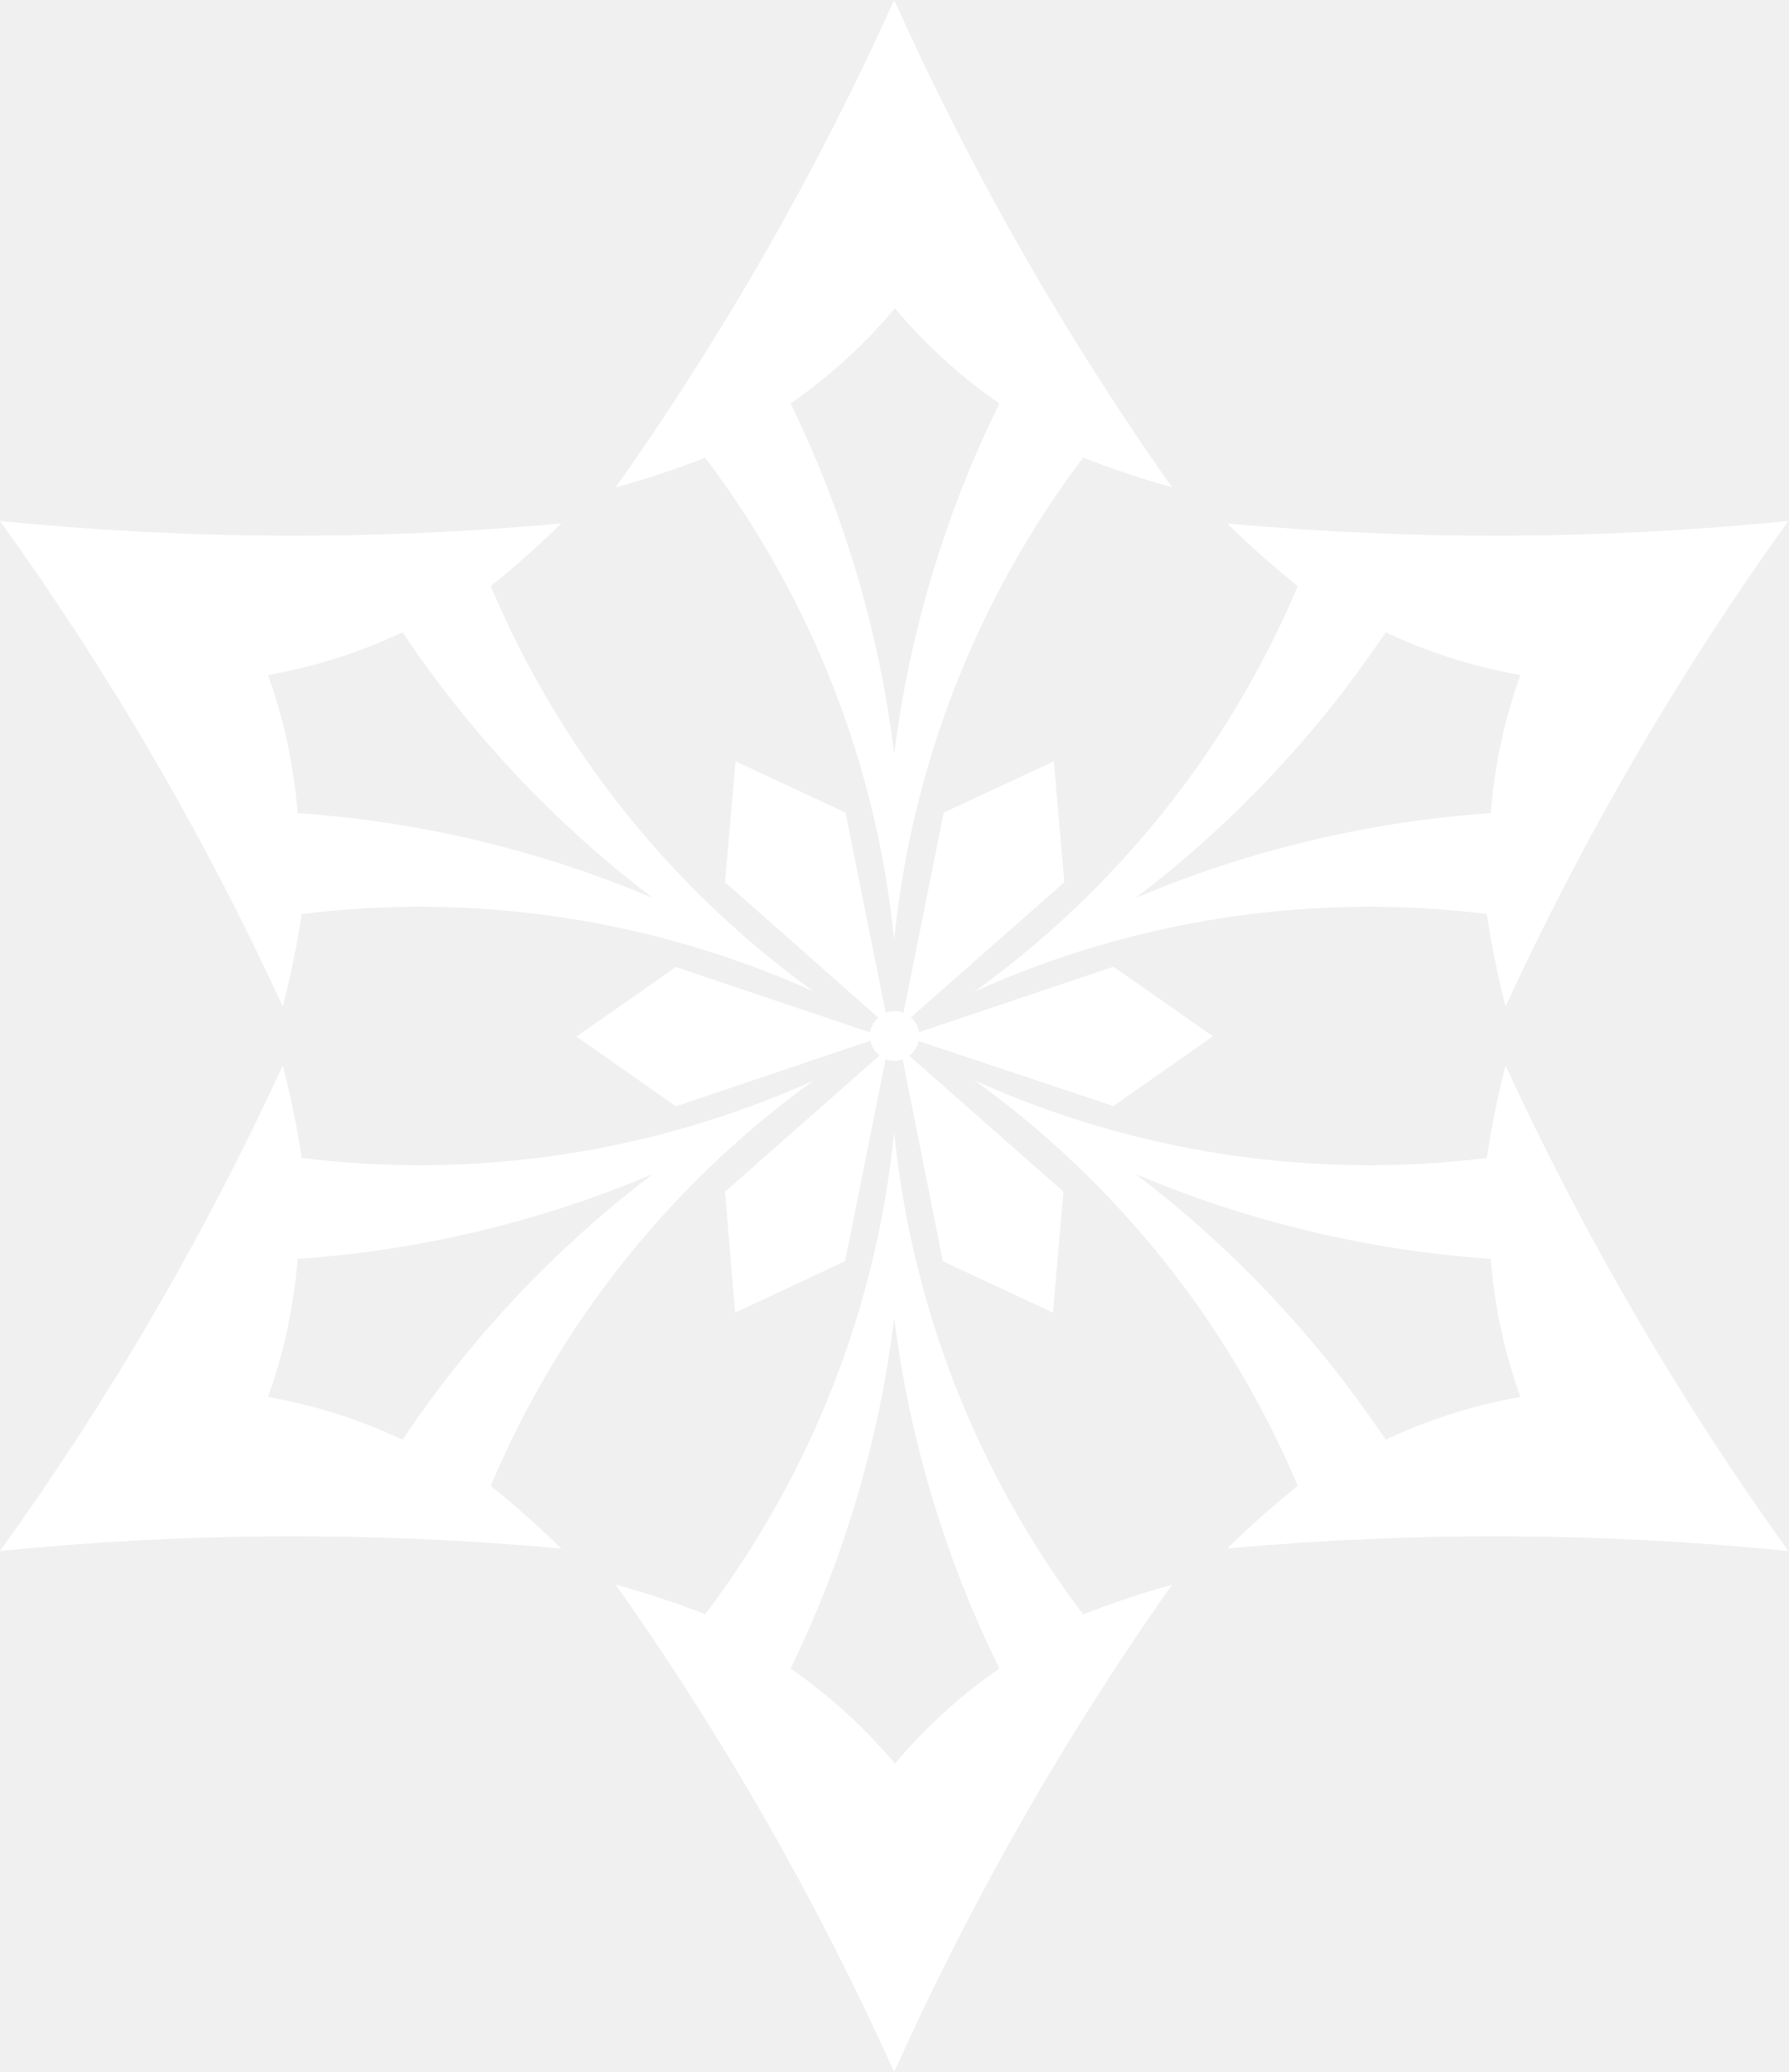
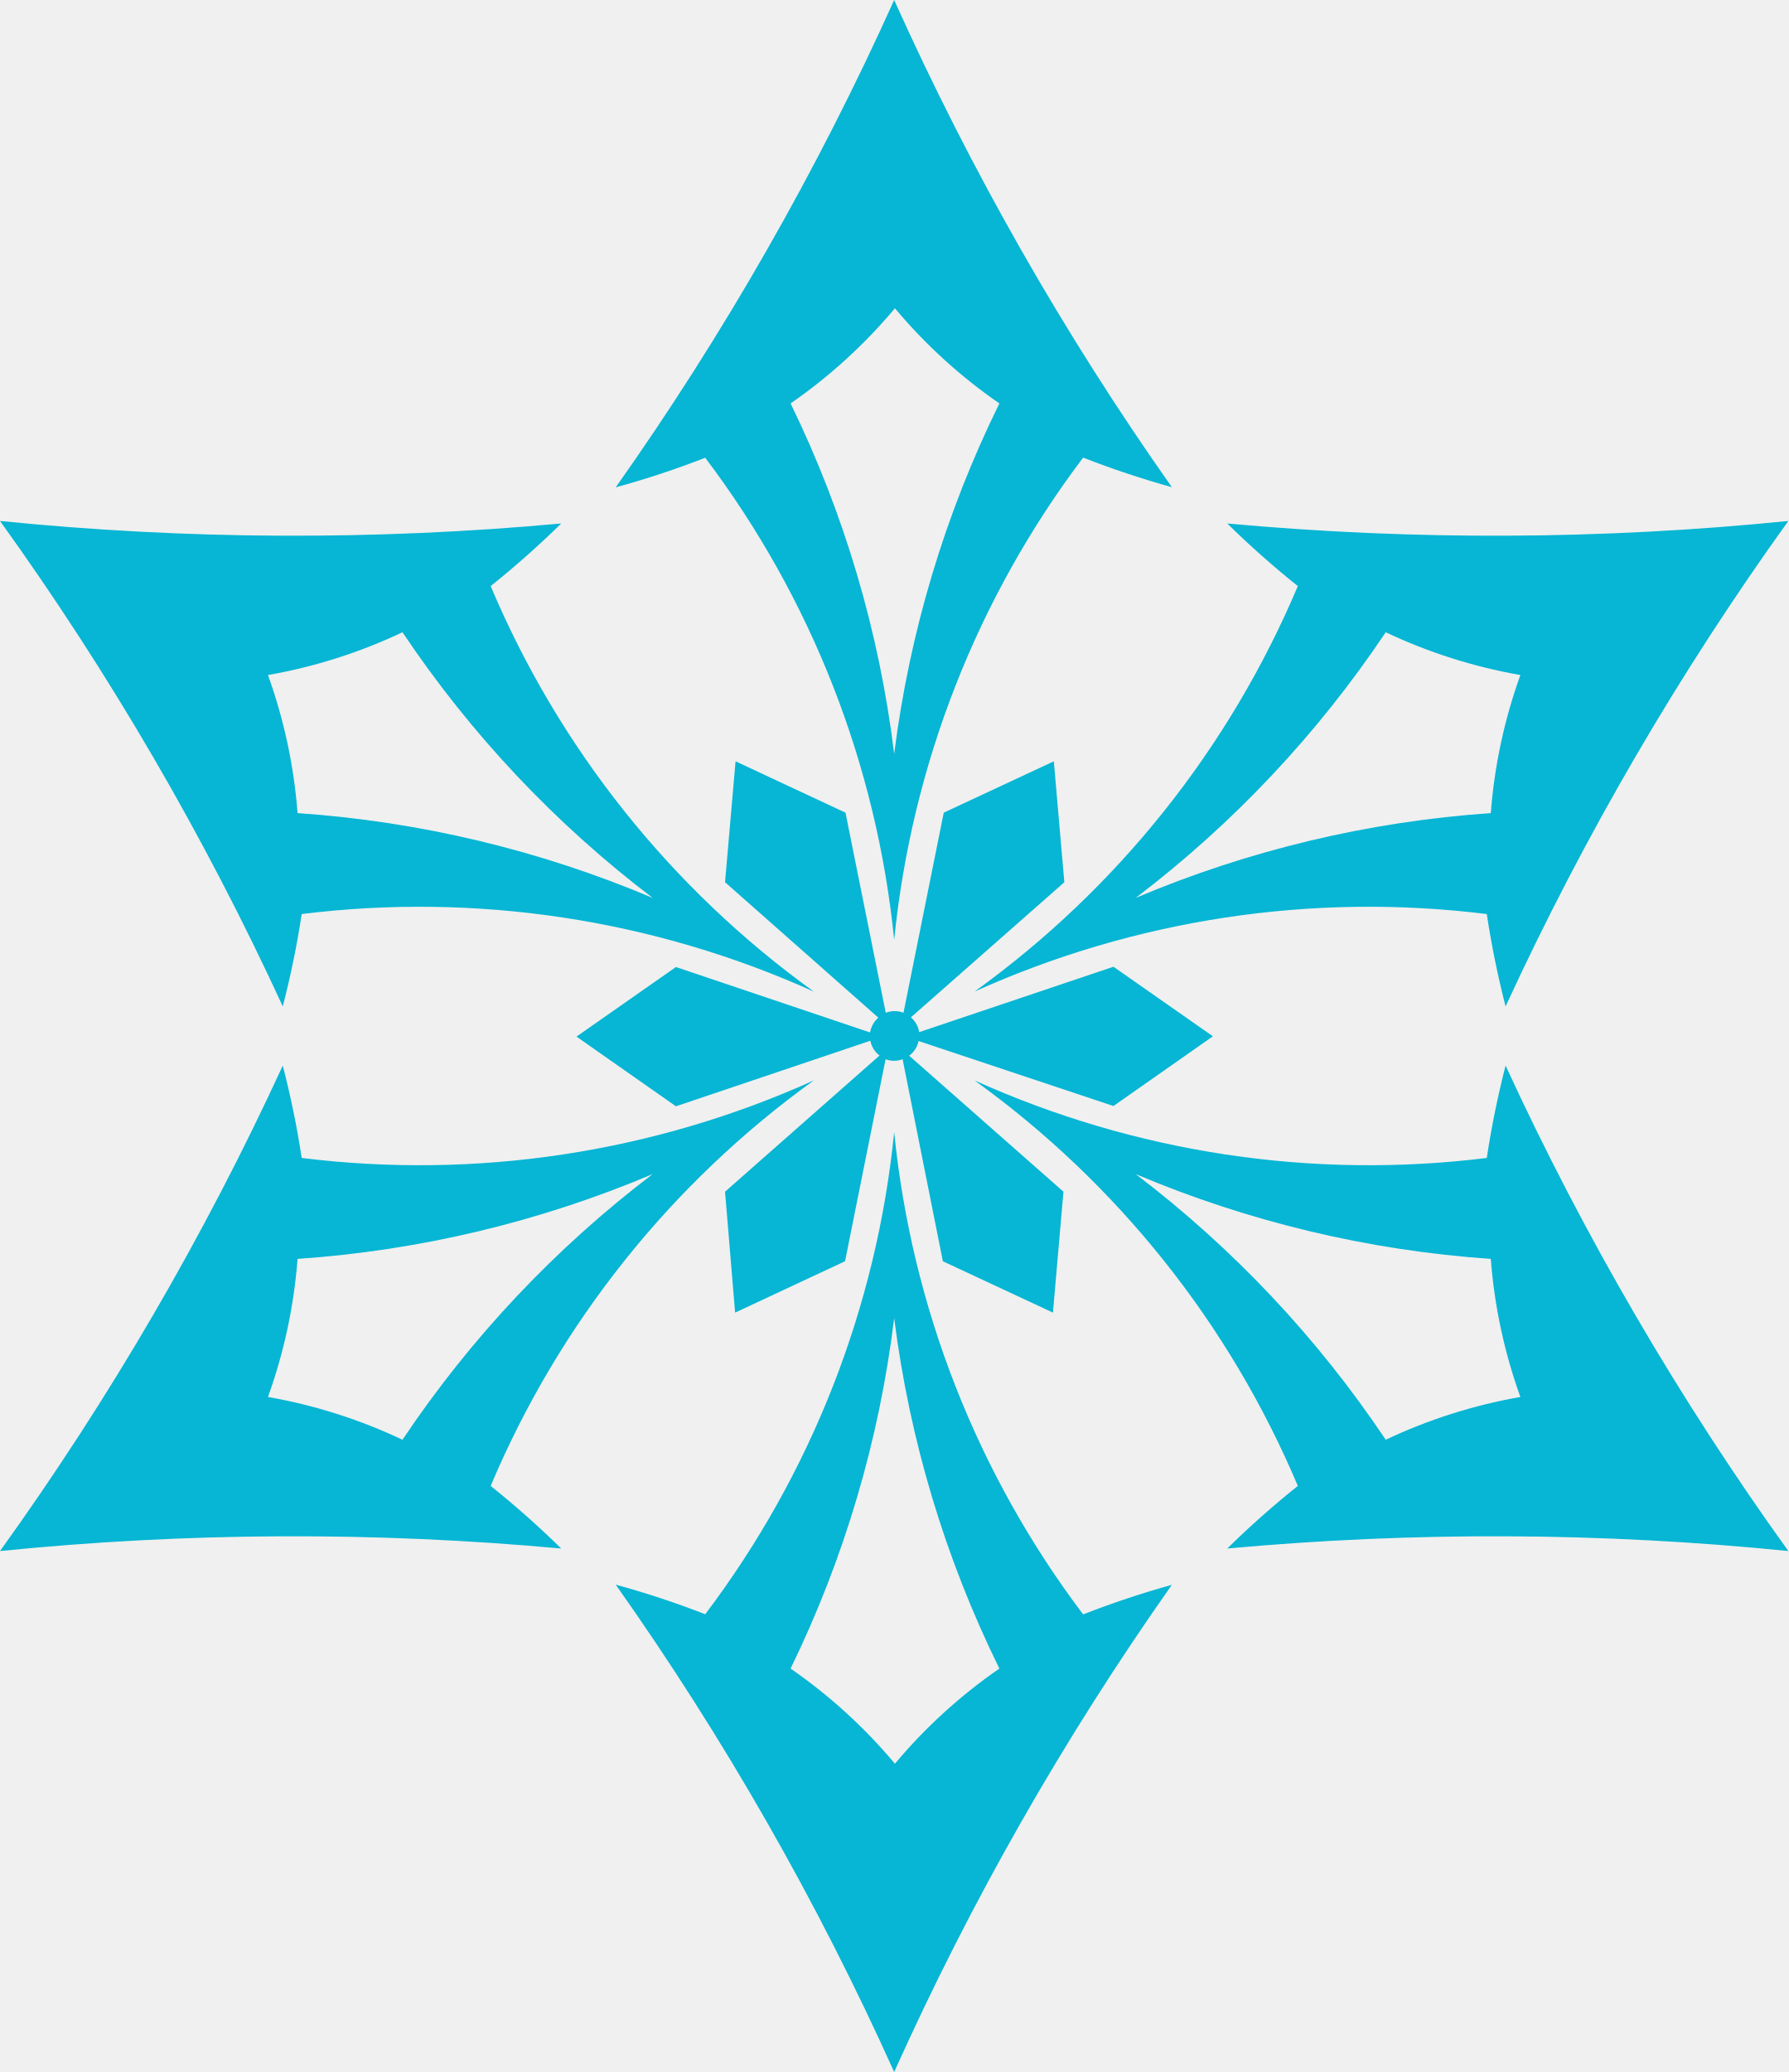
<svg xmlns="http://www.w3.org/2000/svg" viewBox="0 0 12.086 14">
  <g id="fe2860c6-76aa-4069-a7e6-78813d1777f4" data-name="Layer 2">
    <g id="ac30c436-2641-45d2-aadc-21bb0491d156" data-name="Elements">
      <g id="b703f8e9-2afc-433f-b236-e583d0ba03bb" data-name="Cryo">
-         <path d="M0,3.52A19.776,19.776,0,0,1,1.911,6.8a6.152,6.152,0,0,0,.128-.624A6.476,6.476,0,0,1,5.5,6.7,6.479,6.479,0,0,1,3.316,3.96a6.308,6.308,0,0,0,.477-.423A19.8,19.8,0,0,1,0,3.52ZM4.411,6.067a7.469,7.469,0,0,0-2.4-.573,3.548,3.548,0,0,0-.2-.933h0a3.559,3.559,0,0,0,.909-.289A7.478,7.478,0,0,0,4.411,6.067ZM0,10.48A19.776,19.776,0,0,0,1.911,7.2a6.152,6.152,0,0,1,.128.624A6.476,6.476,0,0,0,5.5,7.3,6.479,6.479,0,0,0,3.316,10.04a6.308,6.308,0,0,1,.477.423A19.8,19.8,0,0,0,0,10.48ZM4.411,7.933a7.469,7.469,0,0,1-2.4.573,3.548,3.548,0,0,1-.2.933h0a3.559,3.559,0,0,1,.909.289A7.478,7.478,0,0,1,4.411,7.933ZM6.043,14a19.768,19.768,0,0,0-1.882-3.293,6.161,6.161,0,0,1,.605.2A6.467,6.467,0,0,0,6.043,7.649,6.478,6.478,0,0,0,7.32,10.908a6.251,6.251,0,0,1,.6-.2A19.768,19.768,0,0,0,6.043,14Zm0-5.094a7.461,7.461,0,0,1-.7,2.368,3.577,3.577,0,0,1,.705.643h0a3.561,3.561,0,0,1,.706-.643A7.48,7.48,0,0,1,6.043,8.906Zm6.043,1.574A19.85,19.85,0,0,1,10.175,7.2a6.215,6.215,0,0,0-.127.624A6.479,6.479,0,0,1,6.586,7.3,6.486,6.486,0,0,1,8.771,10.04a6.112,6.112,0,0,0-.477.423A19.783,19.783,0,0,1,12.086,10.48ZM7.675,7.933a7.473,7.473,0,0,0,2.4.573,3.548,3.548,0,0,0,.2.933h0a3.562,3.562,0,0,0-.91.289A7.478,7.478,0,0,0,7.675,7.933ZM12.086,3.52A19.85,19.85,0,0,0,10.175,6.8a6.215,6.215,0,0,1-.127-.624A6.479,6.479,0,0,0,6.586,6.7,6.486,6.486,0,0,0,8.771,3.96a6.112,6.112,0,0,1-.477-.423A19.783,19.783,0,0,0,12.086,3.52ZM7.675,6.067a7.473,7.473,0,0,1,2.4-.573,3.548,3.548,0,0,1,.2-.933h0a3.562,3.562,0,0,1-.91-.289A7.478,7.478,0,0,1,7.675,6.067ZM6.043,0A19.768,19.768,0,0,1,4.161,3.293a6.161,6.161,0,0,0,.605-.2A6.467,6.467,0,0,1,6.043,6.351,6.478,6.478,0,0,1,7.32,3.092a6.251,6.251,0,0,0,.6.2A19.768,19.768,0,0,1,6.043,0Zm0,5.094a7.461,7.461,0,0,0-.7-2.368,3.577,3.577,0,0,0,.705-.643h0a3.561,3.561,0,0,0,.706.643A7.48,7.48,0,0,0,6.043,5.094Zm.1,2.038,1.044.92-.071.817-.744-.347L6.1,7.157a.163.163,0,0,1-.115,0L5.711,8.522l-.743.347L4.9,8.052l1.044-.92a.165.165,0,0,1-.062-.1l-1.314.443-.672-.471.672-.47,1.312.442a.17.17,0,0,1,.056-.1L4.9,5.961l.071-.817.743.347.272,1.352a.166.166,0,0,1,.12,0l.272-1.352.744-.347.071.817-1.037.913a.165.165,0,0,1,.056.1l1.313-.442.672.47-.672.471L6.208,7.034A.165.165,0,0,1,6.146,7.132Z" fill="#fff" />
+         <path d="M0,3.52A19.776,19.776,0,0,1,1.911,6.8a6.152,6.152,0,0,0,.128-.624A6.476,6.476,0,0,1,5.5,6.7,6.479,6.479,0,0,1,3.316,3.96a6.308,6.308,0,0,0,.477-.423A19.8,19.8,0,0,1,0,3.52ZM4.411,6.067a7.469,7.469,0,0,0-2.4-.573,3.548,3.548,0,0,0-.2-.933h0a3.559,3.559,0,0,0,.909-.289A7.478,7.478,0,0,0,4.411,6.067ZM0,10.48A19.776,19.776,0,0,0,1.911,7.2a6.152,6.152,0,0,1,.128.624A6.476,6.476,0,0,0,5.5,7.3,6.479,6.479,0,0,0,3.316,10.04a6.308,6.308,0,0,1,.477.423A19.8,19.8,0,0,0,0,10.48ZM4.411,7.933a7.469,7.469,0,0,1-2.4.573,3.548,3.548,0,0,1-.2.933h0a3.559,3.559,0,0,1,.909.289A7.478,7.478,0,0,1,4.411,7.933ZM6.043,14a19.768,19.768,0,0,0-1.882-3.293,6.161,6.161,0,0,1,.605.2A6.467,6.467,0,0,0,6.043,7.649,6.478,6.478,0,0,0,7.32,10.908a6.251,6.251,0,0,1,.6-.2A19.768,19.768,0,0,0,6.043,14Zm0-5.094a7.461,7.461,0,0,1-.7,2.368,3.577,3.577,0,0,1,.705.643h0a3.561,3.561,0,0,1,.706-.643A7.48,7.48,0,0,1,6.043,8.906Zm6.043,1.574A19.85,19.85,0,0,1,10.175,7.2a6.215,6.215,0,0,0-.127.624A6.479,6.479,0,0,1,6.586,7.3,6.486,6.486,0,0,1,8.771,10.04a6.112,6.112,0,0,0-.477.423A19.783,19.783,0,0,1,12.086,10.48ZM7.675,7.933a7.473,7.473,0,0,0,2.4.573,3.548,3.548,0,0,0,.2.933h0a3.562,3.562,0,0,0-.91.289A7.478,7.478,0,0,0,7.675,7.933ZM12.086,3.52A19.85,19.85,0,0,0,10.175,6.8a6.215,6.215,0,0,1-.127-.624A6.479,6.479,0,0,0,6.586,6.7,6.486,6.486,0,0,0,8.771,3.96a6.112,6.112,0,0,1-.477-.423A19.783,19.783,0,0,0,12.086,3.52ZM7.675,6.067a7.473,7.473,0,0,1,2.4-.573,3.548,3.548,0,0,1,.2-.933h0a3.562,3.562,0,0,1-.91-.289A7.478,7.478,0,0,1,7.675,6.067ZM6.043,0A19.768,19.768,0,0,1,4.161,3.293a6.161,6.161,0,0,0,.605-.2A6.467,6.467,0,0,1,6.043,6.351,6.478,6.478,0,0,1,7.32,3.092a6.251,6.251,0,0,0,.6.2A19.768,19.768,0,0,1,6.043,0Zm0,5.094a7.461,7.461,0,0,0-.7-2.368,3.577,3.577,0,0,0,.705-.643h0a3.561,3.561,0,0,0,.706.643A7.48,7.48,0,0,0,6.043,5.094Zm.1,2.038,1.044.92-.071.817-.744-.347L6.1,7.157a.163.163,0,0,1-.115,0L5.711,8.522l-.743.347L4.9,8.052l1.044-.92a.165.165,0,0,1-.062-.1l-1.314.443-.672-.471.672-.47,1.312.442a.17.17,0,0,1,.056-.1L4.9,5.961l.071-.817.743.347.272,1.352a.166.166,0,0,1,.12,0l.272-1.352.744-.347.071.817-1.037.913a.165.165,0,0,1,.056.1l1.313-.442.672.47-.672.471L6.208,7.034A.165.165,0,0,1,6.146,7.132Z" fill="#06b6d4" />
      </g>
    </g>
  </g>
</svg>
